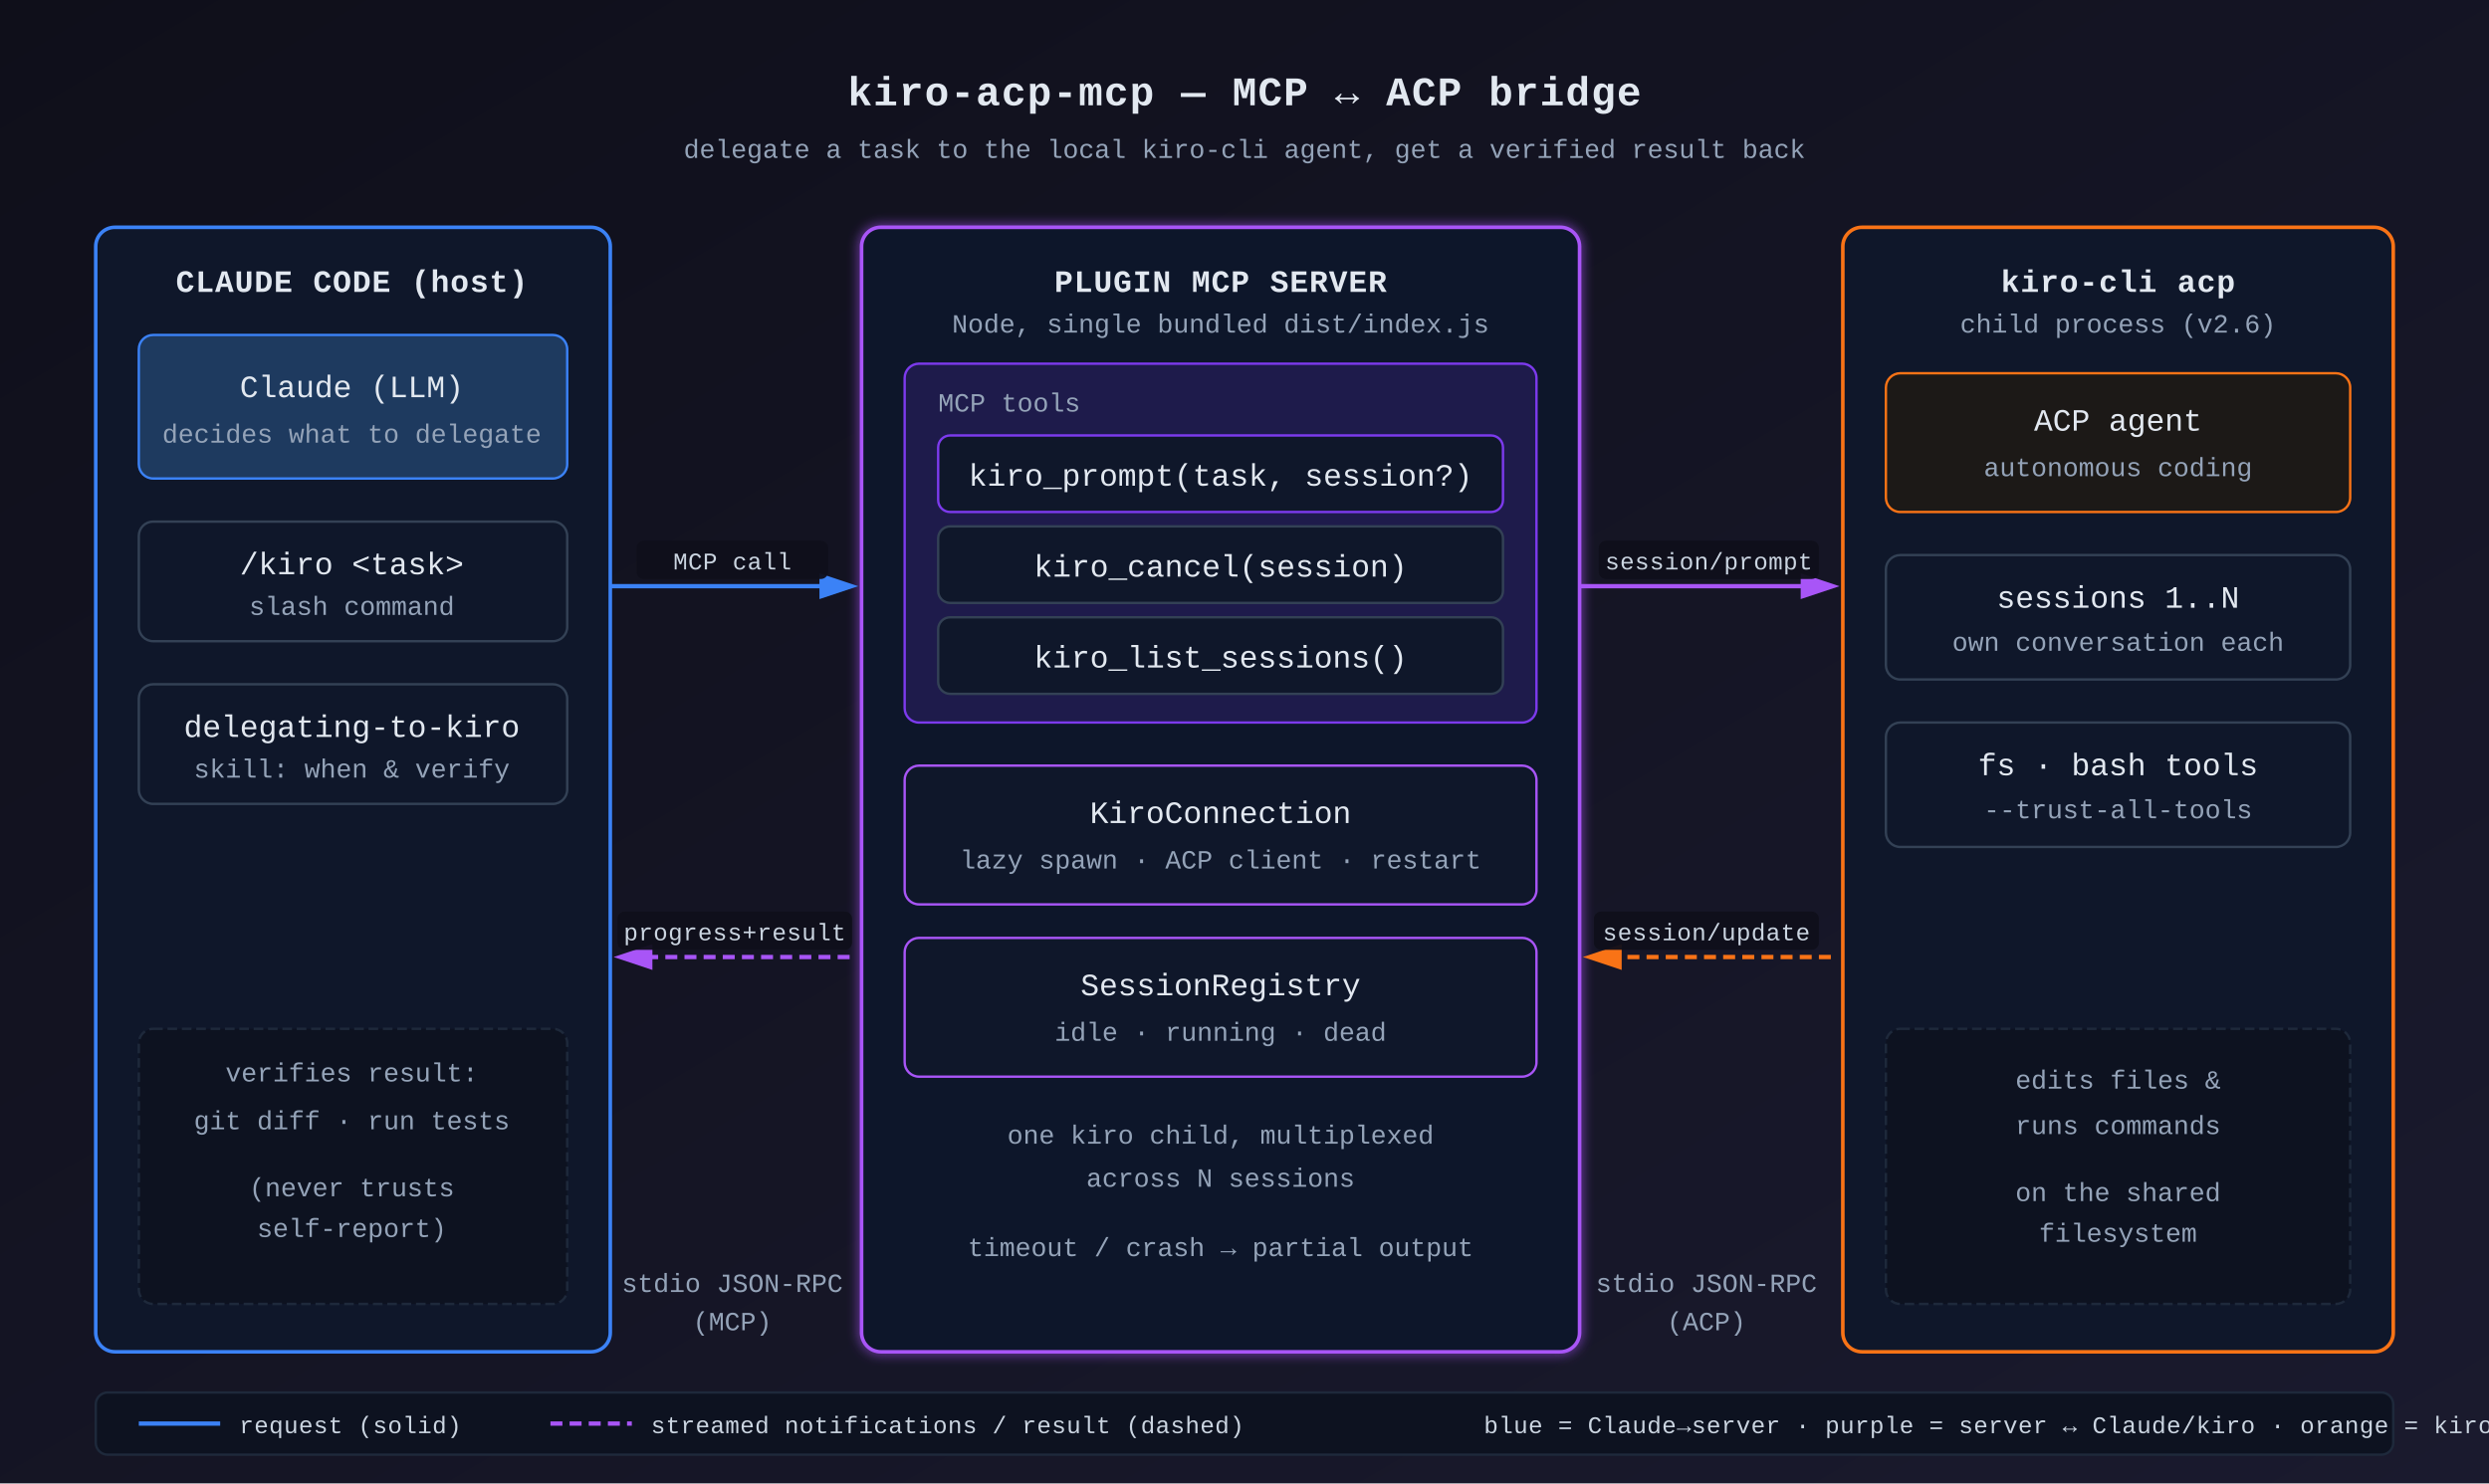
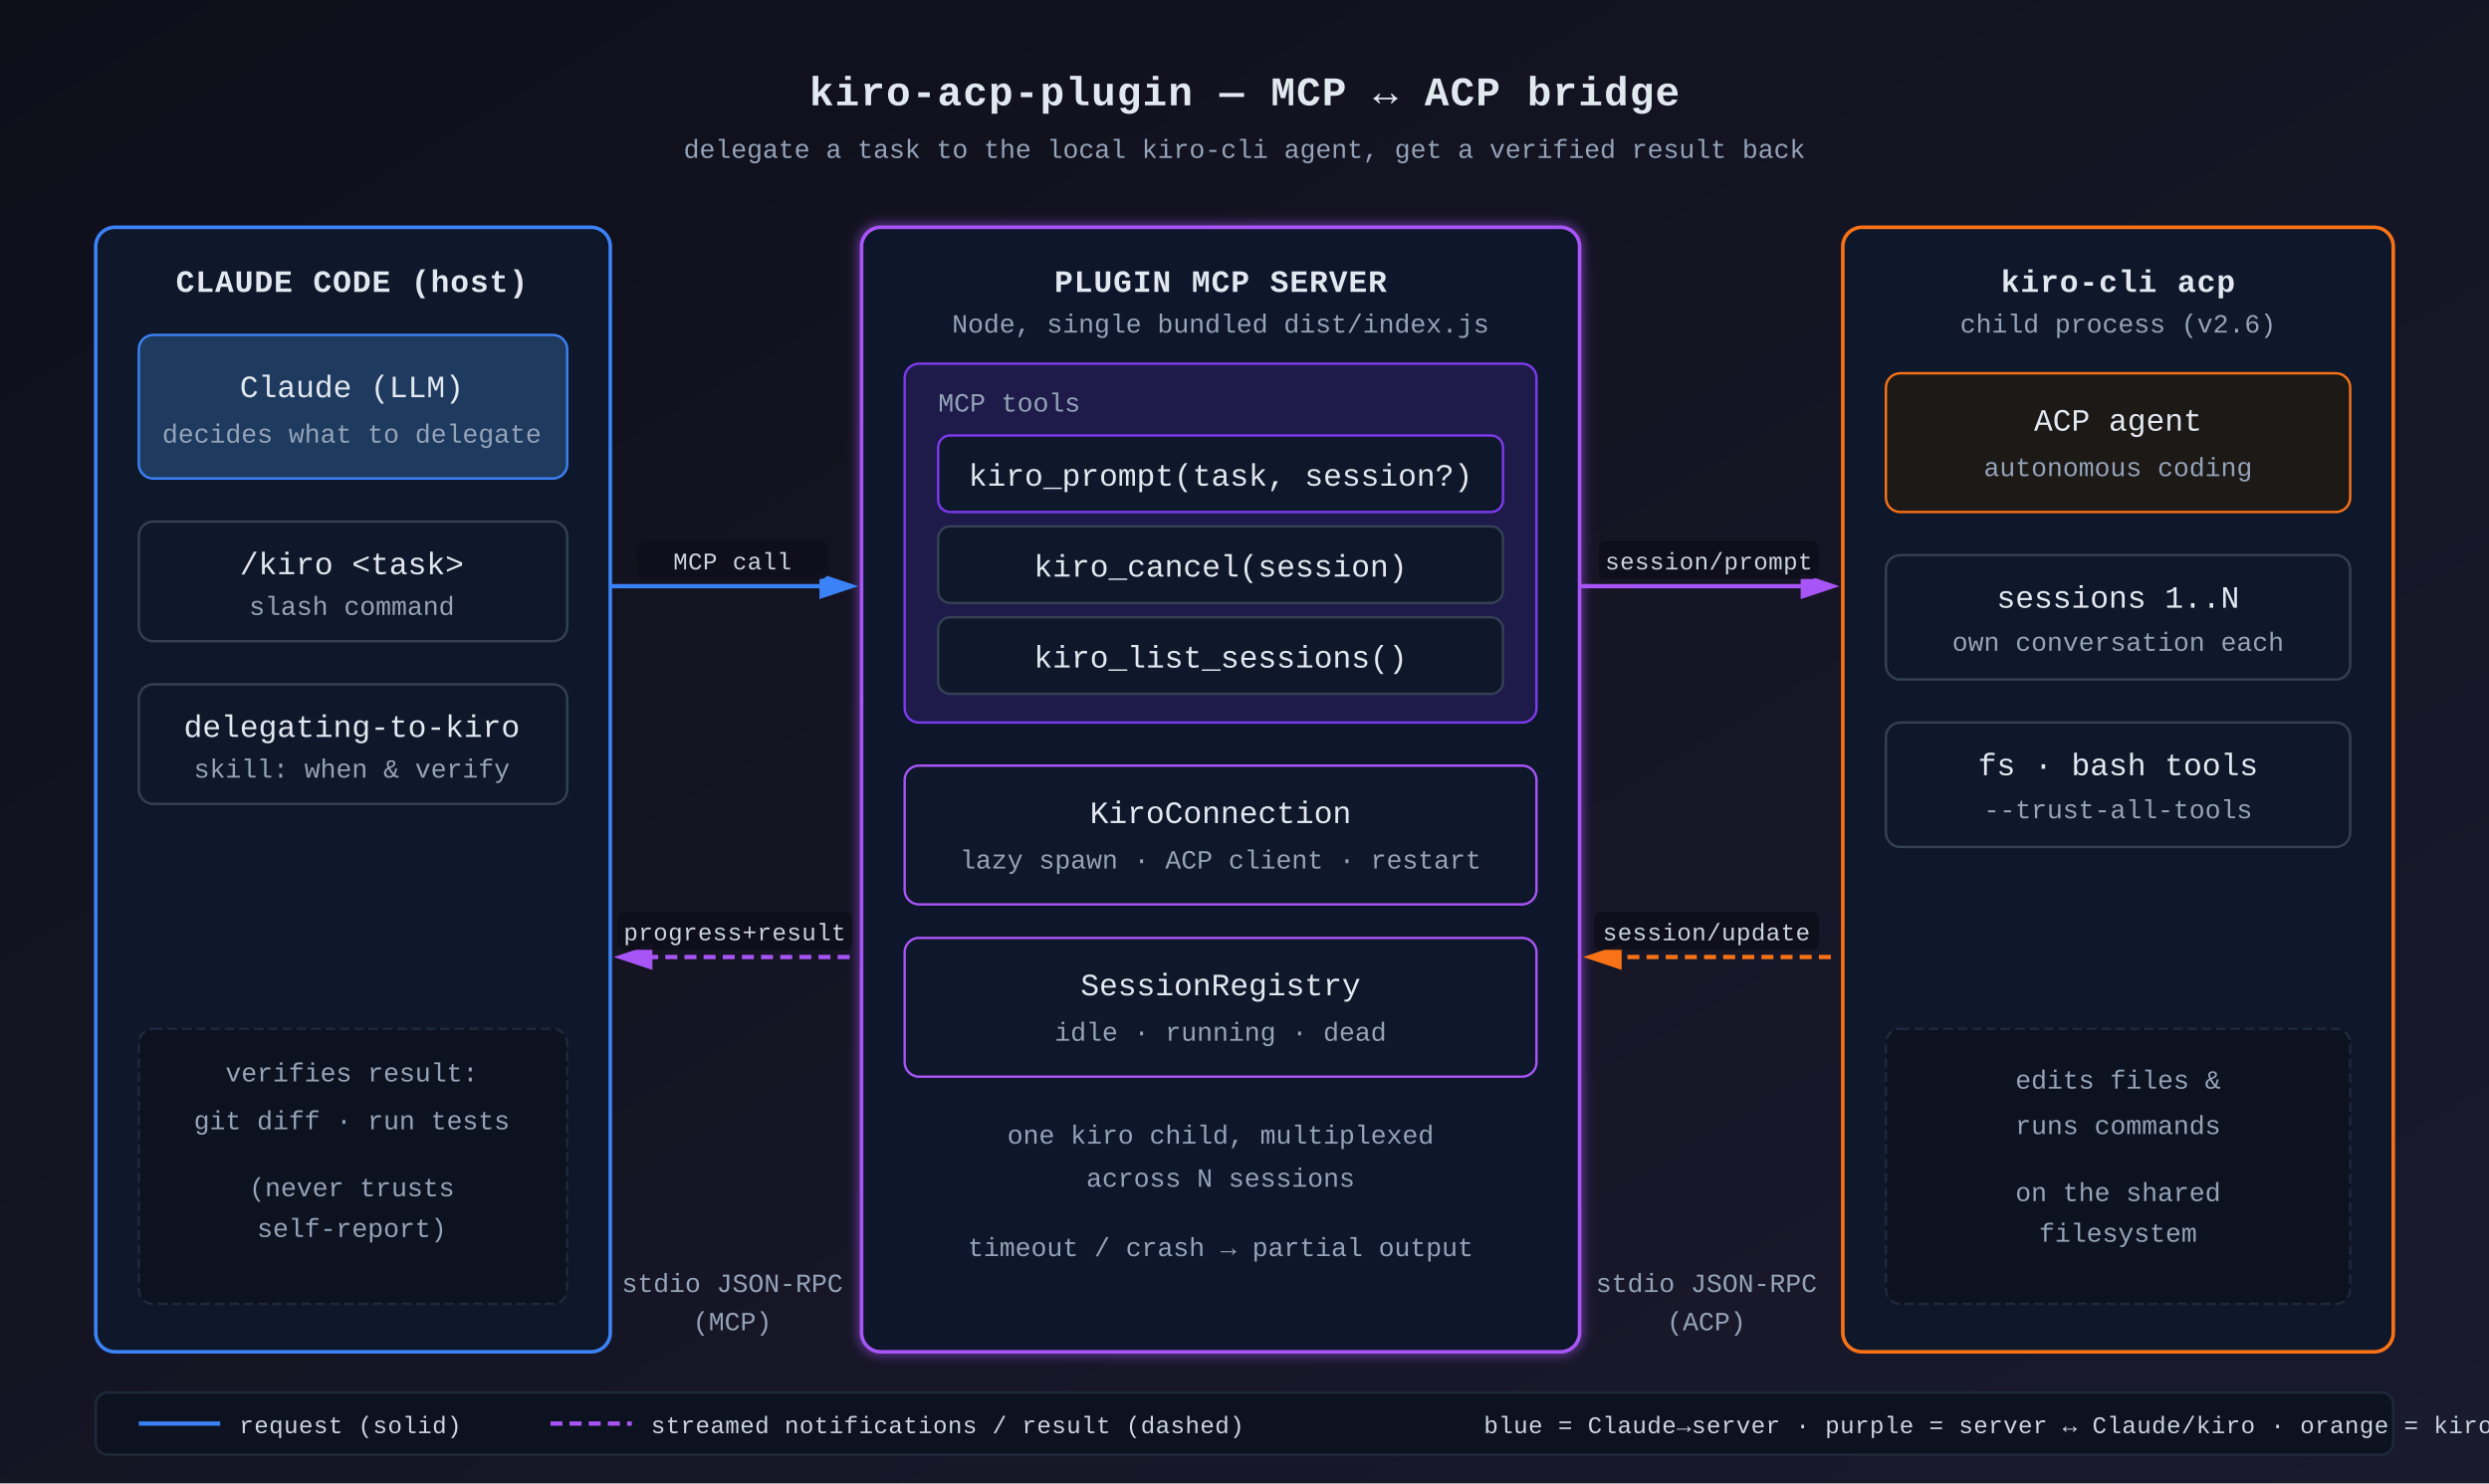
<svg xmlns="http://www.w3.org/2000/svg" viewBox="0 0 1040 620" width="1040" height="620">
  <style>
    text { font-family: 'SF Mono','Fira Code','Cascadia Code','Courier New',monospace; fill:#e2e8f0; }
    .hdr { font-weight:700; letter-spacing:0.03em; }
    .lbl { font-size:13px; }
    .sub { font-size:11px; fill:#94a3b8; }
    .arr { font-size:10px; fill:#cbd5e1; letter-spacing:0.02em; }
  </style>
  <defs>
    <linearGradient id="bg-grad" x1="0%" y1="0%" x2="100%" y2="100%">
      <stop offset="0%" stop-color="#0f0f1a" />
      <stop offset="100%" stop-color="#1a1a2e" />
    </linearGradient>
    <marker id="arr-blue" markerWidth="9" markerHeight="7" refX="7" refY="3" orient="auto">
      <polygon points="0 0, 9 3, 0 6" fill="#3b82f6" />
    </marker>
    <marker id="arr-purple" markerWidth="9" markerHeight="7" refX="7" refY="3" orient="auto">
      <polygon points="0 0, 9 3, 0 6" fill="#a855f7" />
    </marker>
    <marker id="arr-orange" markerWidth="9" markerHeight="7" refX="7" refY="3" orient="auto">
      <polygon points="0 0, 9 3, 0 6" fill="#f97316" />
    </marker>
    <filter id="glow-purple">
      <feGaussianBlur stdDeviation="2.5" result="b" />
      <feMerge>
        <feMergeNode in="b" />
        <feMergeNode in="SourceGraphic" />
      </feMerge>
    </filter>
  </defs>
  <rect width="1040" height="620" fill="url(#bg-grad)" />
-   <text x="520" y="44" text-anchor="middle" class="hdr" font-size="17">kiro-acp-mcp — MCP ↔ ACP bridge</text>
+   <text x="520" y="44" text-anchor="middle" class="hdr" font-size="17">kiro-acp-plugin — MCP ↔ ACP bridge</text>
  <text x="520" y="66" text-anchor="middle" class="sub">delegate a task to the local kiro-cli agent, get a verified result back</text>
  <rect x="40" y="95" width="215" height="470" rx="8" fill="#0f172a" stroke="#3b82f6" stroke-width="1.5" />
  <text x="147" y="122" text-anchor="middle" class="hdr lbl" fill="#3b82f6">CLAUDE CODE (host)</text>
  <rect x="58" y="140" width="179" height="60" rx="6" fill="#1e3a5f" stroke="#3b82f6" stroke-width="1" />
  <text x="147" y="166" text-anchor="middle" class="lbl">Claude (LLM)</text>
  <text x="147" y="185" text-anchor="middle" class="sub">decides what to delegate</text>
  <rect x="58" y="218" width="179" height="50" rx="6" fill="#0f172a" stroke="#334155" stroke-width="1" />
  <text x="147" y="240" text-anchor="middle" class="lbl">/kiro &lt;task&gt;</text>
  <text x="147" y="257" text-anchor="middle" class="sub">slash command</text>
  <rect x="58" y="286" width="179" height="50" rx="6" fill="#0f172a" stroke="#334155" stroke-width="1" />
  <text x="147" y="308" text-anchor="middle" class="lbl">delegating-to-kiro</text>
  <text x="147" y="325" text-anchor="middle" class="sub">skill: when &amp; verify</text>
  <rect x="58" y="430" width="179" height="115" rx="6" fill="#0d1220" stroke="#1e293b" stroke-width="1" stroke-dasharray="4,2" />
  <text x="147" y="452" text-anchor="middle" class="sub">verifies result:</text>
  <text x="147" y="472" text-anchor="middle" class="sub">git diff · run tests</text>
  <text x="147" y="500" text-anchor="middle" class="sub" fill="#64748b">(never trusts</text>
  <text x="147" y="517" text-anchor="middle" class="sub" fill="#64748b">self-report)</text>
  <rect x="360" y="95" width="300" height="470" rx="8" fill="#0f172a" stroke="#a855f7" stroke-width="1.5" filter="url(#glow-purple)" />
  <text x="510" y="122" text-anchor="middle" class="hdr lbl" fill="#a855f7">PLUGIN MCP SERVER</text>
  <text x="510" y="139" text-anchor="middle" class="sub">Node, single bundled dist/index.js</text>
  <rect x="378" y="152" width="264" height="150" rx="6" fill="#1e1b4b" stroke="#7c3aed" stroke-width="1" />
  <text x="392" y="172" class="sub" fill="#c4b5fd">MCP tools</text>
  <rect x="392" y="182" width="236" height="32" rx="5" fill="#0f172a" stroke="#7c3aed" stroke-width="1" />
  <text x="510" y="203" text-anchor="middle" class="lbl">kiro_prompt(task, session?)</text>
  <rect x="392" y="220" width="236" height="32" rx="5" fill="#0f172a" stroke="#334155" stroke-width="1" />
  <text x="510" y="241" text-anchor="middle" class="lbl">kiro_cancel(session)</text>
  <rect x="392" y="258" width="236" height="32" rx="5" fill="#0f172a" stroke="#334155" stroke-width="1" />
  <text x="510" y="279" text-anchor="middle" class="lbl">kiro_list_sessions()</text>
  <rect x="378" y="320" width="264" height="58" rx="6" fill="#0f172a" stroke="#a855f7" stroke-width="1" />
  <text x="510" y="344" text-anchor="middle" class="lbl">KiroConnection</text>
  <text x="510" y="363" text-anchor="middle" class="sub">lazy spawn · ACP client · restart</text>
  <rect x="378" y="392" width="264" height="58" rx="6" fill="#0f172a" stroke="#a855f7" stroke-width="1" />
  <text x="510" y="416" text-anchor="middle" class="lbl">SessionRegistry</text>
  <text x="510" y="435" text-anchor="middle" class="sub">idle · running · dead</text>
  <text x="510" y="478" text-anchor="middle" class="sub" fill="#64748b">one kiro child, multiplexed</text>
  <text x="510" y="496" text-anchor="middle" class="sub" fill="#64748b">across N sessions</text>
  <text x="510" y="525" text-anchor="middle" class="sub" fill="#64748b">timeout / crash → partial output</text>
  <rect x="770" y="95" width="230" height="470" rx="8" fill="#0f172a" stroke="#f97316" stroke-width="1.5" />
  <text x="885" y="122" text-anchor="middle" class="hdr lbl" fill="#f97316">kiro-cli acp</text>
  <text x="885" y="139" text-anchor="middle" class="sub">child process (v2.6)</text>
  <rect x="788" y="156" width="194" height="58" rx="6" fill="#1c1917" stroke="#f97316" stroke-width="1" />
  <text x="885" y="180" text-anchor="middle" class="lbl">ACP agent</text>
  <text x="885" y="199" text-anchor="middle" class="sub">autonomous coding</text>
  <rect x="788" y="232" width="194" height="52" rx="6" fill="#0f172a" stroke="#334155" stroke-width="1" />
  <text x="885" y="254" text-anchor="middle" class="lbl">sessions 1..N</text>
  <text x="885" y="272" text-anchor="middle" class="sub">own conversation each</text>
  <rect x="788" y="302" width="194" height="52" rx="6" fill="#0f172a" stroke="#334155" stroke-width="1" />
  <text x="885" y="324" text-anchor="middle" class="lbl">fs · bash tools</text>
  <text x="885" y="342" text-anchor="middle" class="sub">--trust-all-tools</text>
  <rect x="788" y="430" width="194" height="115" rx="6" fill="#0d1220" stroke="#1e293b" stroke-width="1" stroke-dasharray="4,2" />
  <text x="885" y="455" text-anchor="middle" class="sub">edits files &amp;</text>
  <text x="885" y="474" text-anchor="middle" class="sub">runs commands</text>
  <text x="885" y="502" text-anchor="middle" class="sub" fill="#64748b">on the shared</text>
  <text x="885" y="519" text-anchor="middle" class="sub" fill="#64748b">filesystem</text>
  <path d="M255,245 H355" stroke="#3b82f6" stroke-width="1.8" fill="none" marker-end="url(#arr-blue)" />
  <rect x="266" y="226" width="80" height="16" rx="3" fill="#0f0f1a" opacity="0.95" />
  <text x="306" y="238" text-anchor="middle" class="arr">MCP call</text>
  <path d="M355,400 H260" stroke="#a855f7" stroke-width="1.8" fill="none" stroke-dasharray="5,3" marker-end="url(#arr-purple)" />
  <rect x="258" y="381" width="98" height="16" rx="3" fill="#0f0f1a" opacity="0.95" />
  <text x="307" y="393" text-anchor="middle" class="arr">progress+result</text>
  <path d="M660,245 H765" stroke="#a855f7" stroke-width="1.8" fill="none" marker-end="url(#arr-purple)" />
  <rect x="668" y="226" width="92" height="16" rx="3" fill="#0f0f1a" opacity="0.95" />
  <text x="714" y="238" text-anchor="middle" class="arr">session/prompt</text>
  <path d="M765,400 H665" stroke="#f97316" stroke-width="1.8" fill="none" stroke-dasharray="5,3" marker-end="url(#arr-orange)" />
  <rect x="666" y="381" width="94" height="16" rx="3" fill="#0f0f1a" opacity="0.95" />
  <text x="713" y="393" text-anchor="middle" class="arr">session/update</text>
  <text x="306" y="540" text-anchor="middle" class="sub" fill="#475569">stdio JSON-RPC</text>
  <text x="306" y="556" text-anchor="middle" class="sub" fill="#475569">(MCP)</text>
  <text x="713" y="540" text-anchor="middle" class="sub" fill="#475569">stdio JSON-RPC</text>
  <text x="713" y="556" text-anchor="middle" class="sub" fill="#475569">(ACP)</text>
  <rect x="40" y="582" width="960" height="26" rx="5" fill="#0d1220" stroke="#1e293b" stroke-width="1" />
  <line x1="58" y1="595" x2="92" y2="595" stroke="#3b82f6" stroke-width="1.8" />
  <text x="100" y="599" class="arr">request (solid)</text>
  <line x1="230" y1="595" x2="264" y2="595" stroke="#a855f7" stroke-width="1.8" stroke-dasharray="5,3" />
  <text x="272" y="599" class="arr">streamed notifications / result (dashed)</text>
  <text x="620" y="599" class="arr" fill="#94a3b8">blue = Claude→server · purple = server ↔ Claude/kiro · orange = kiro→server</text>
</svg>
